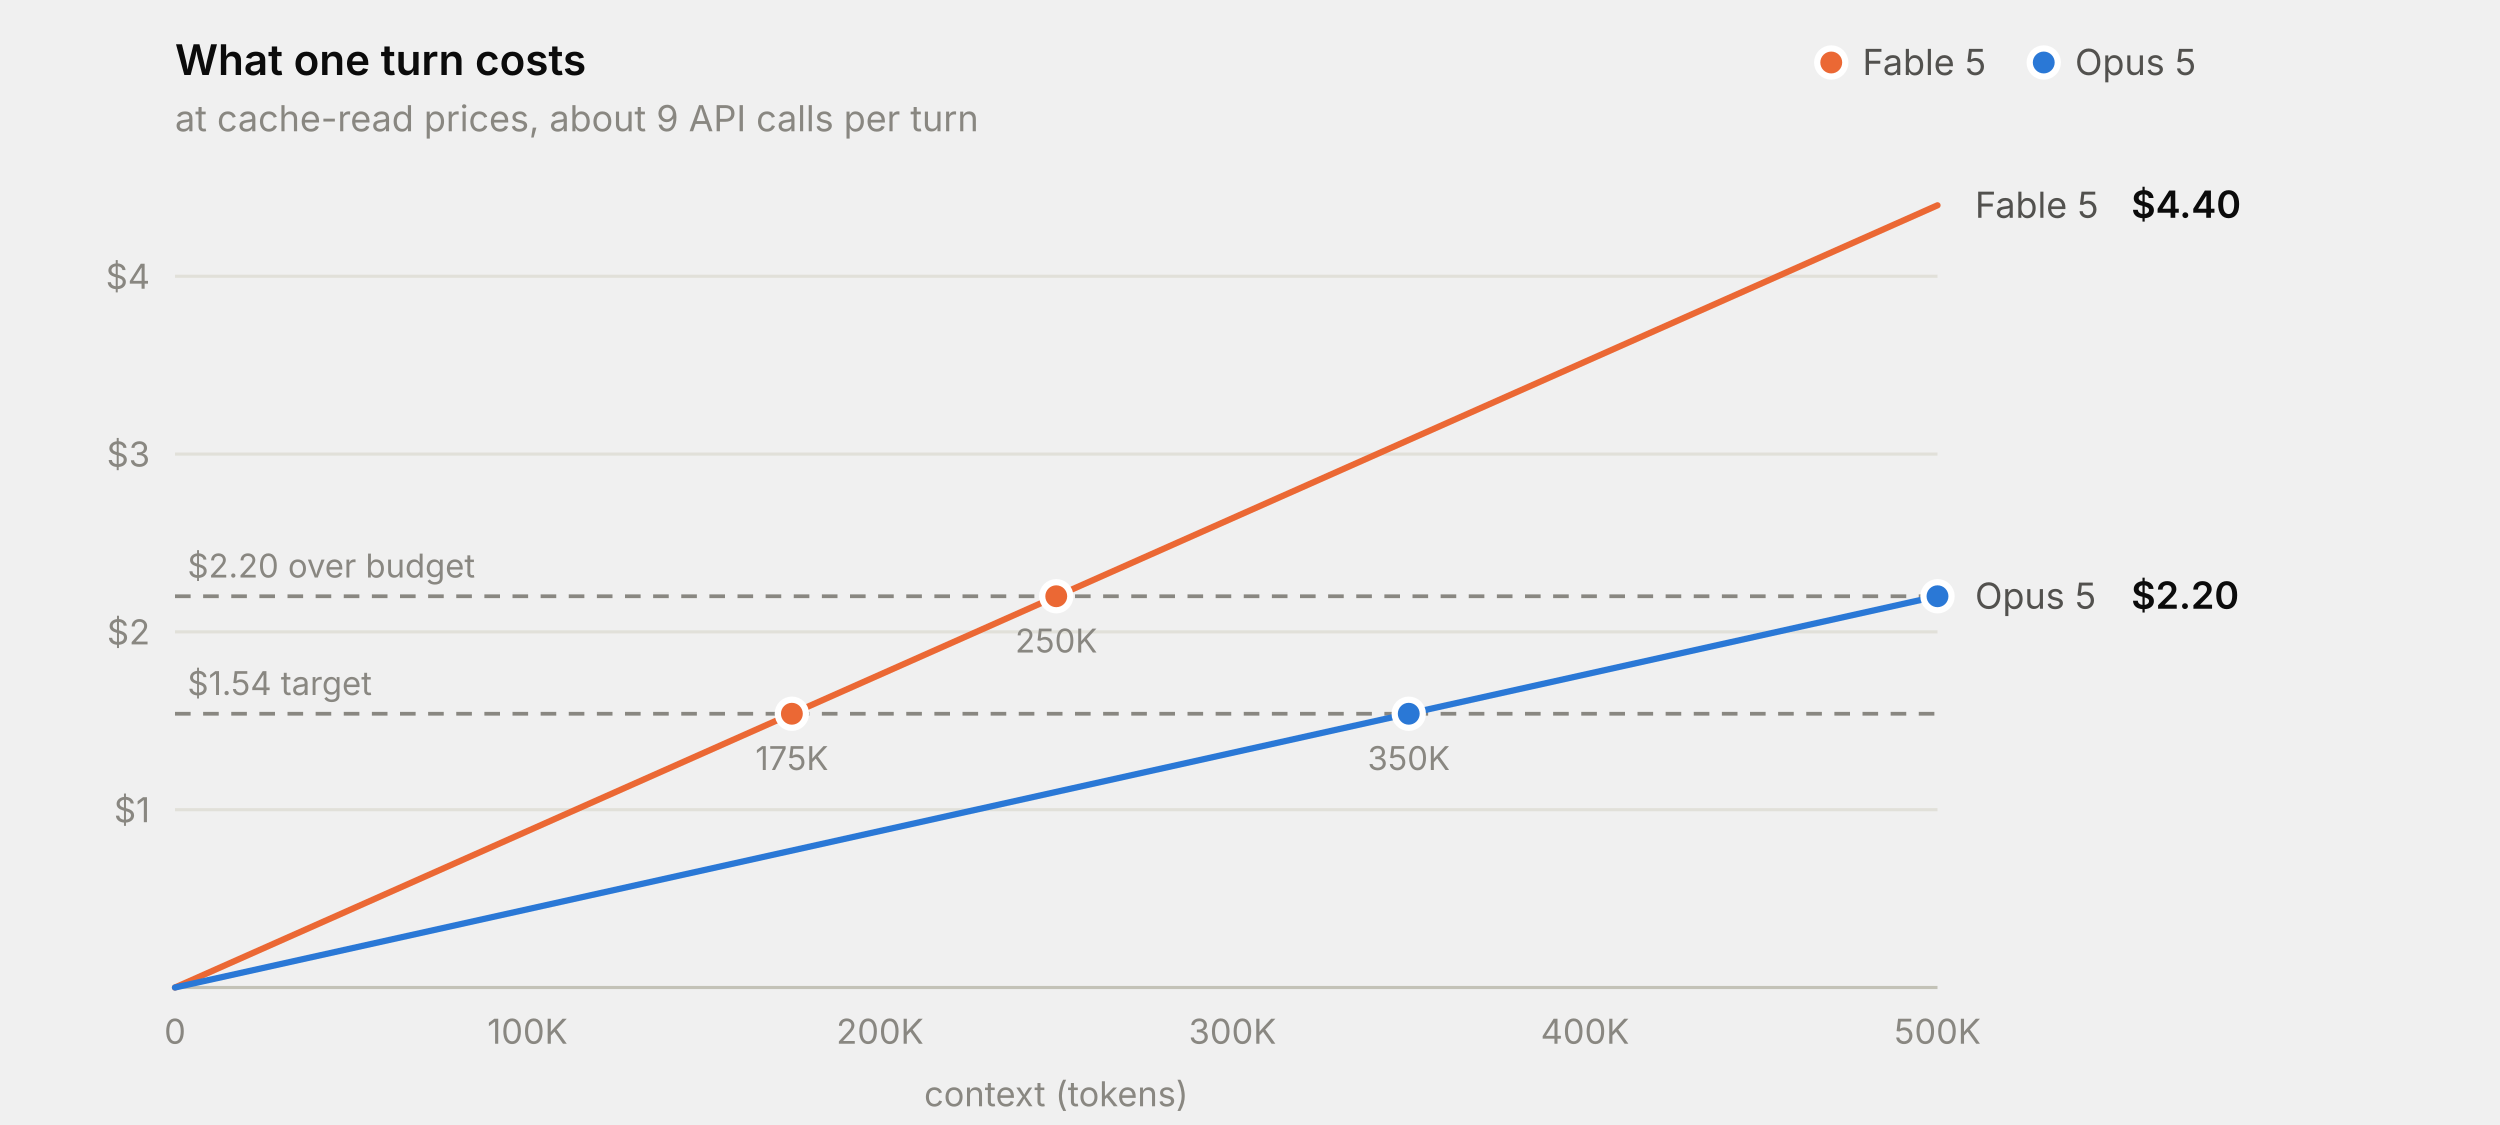
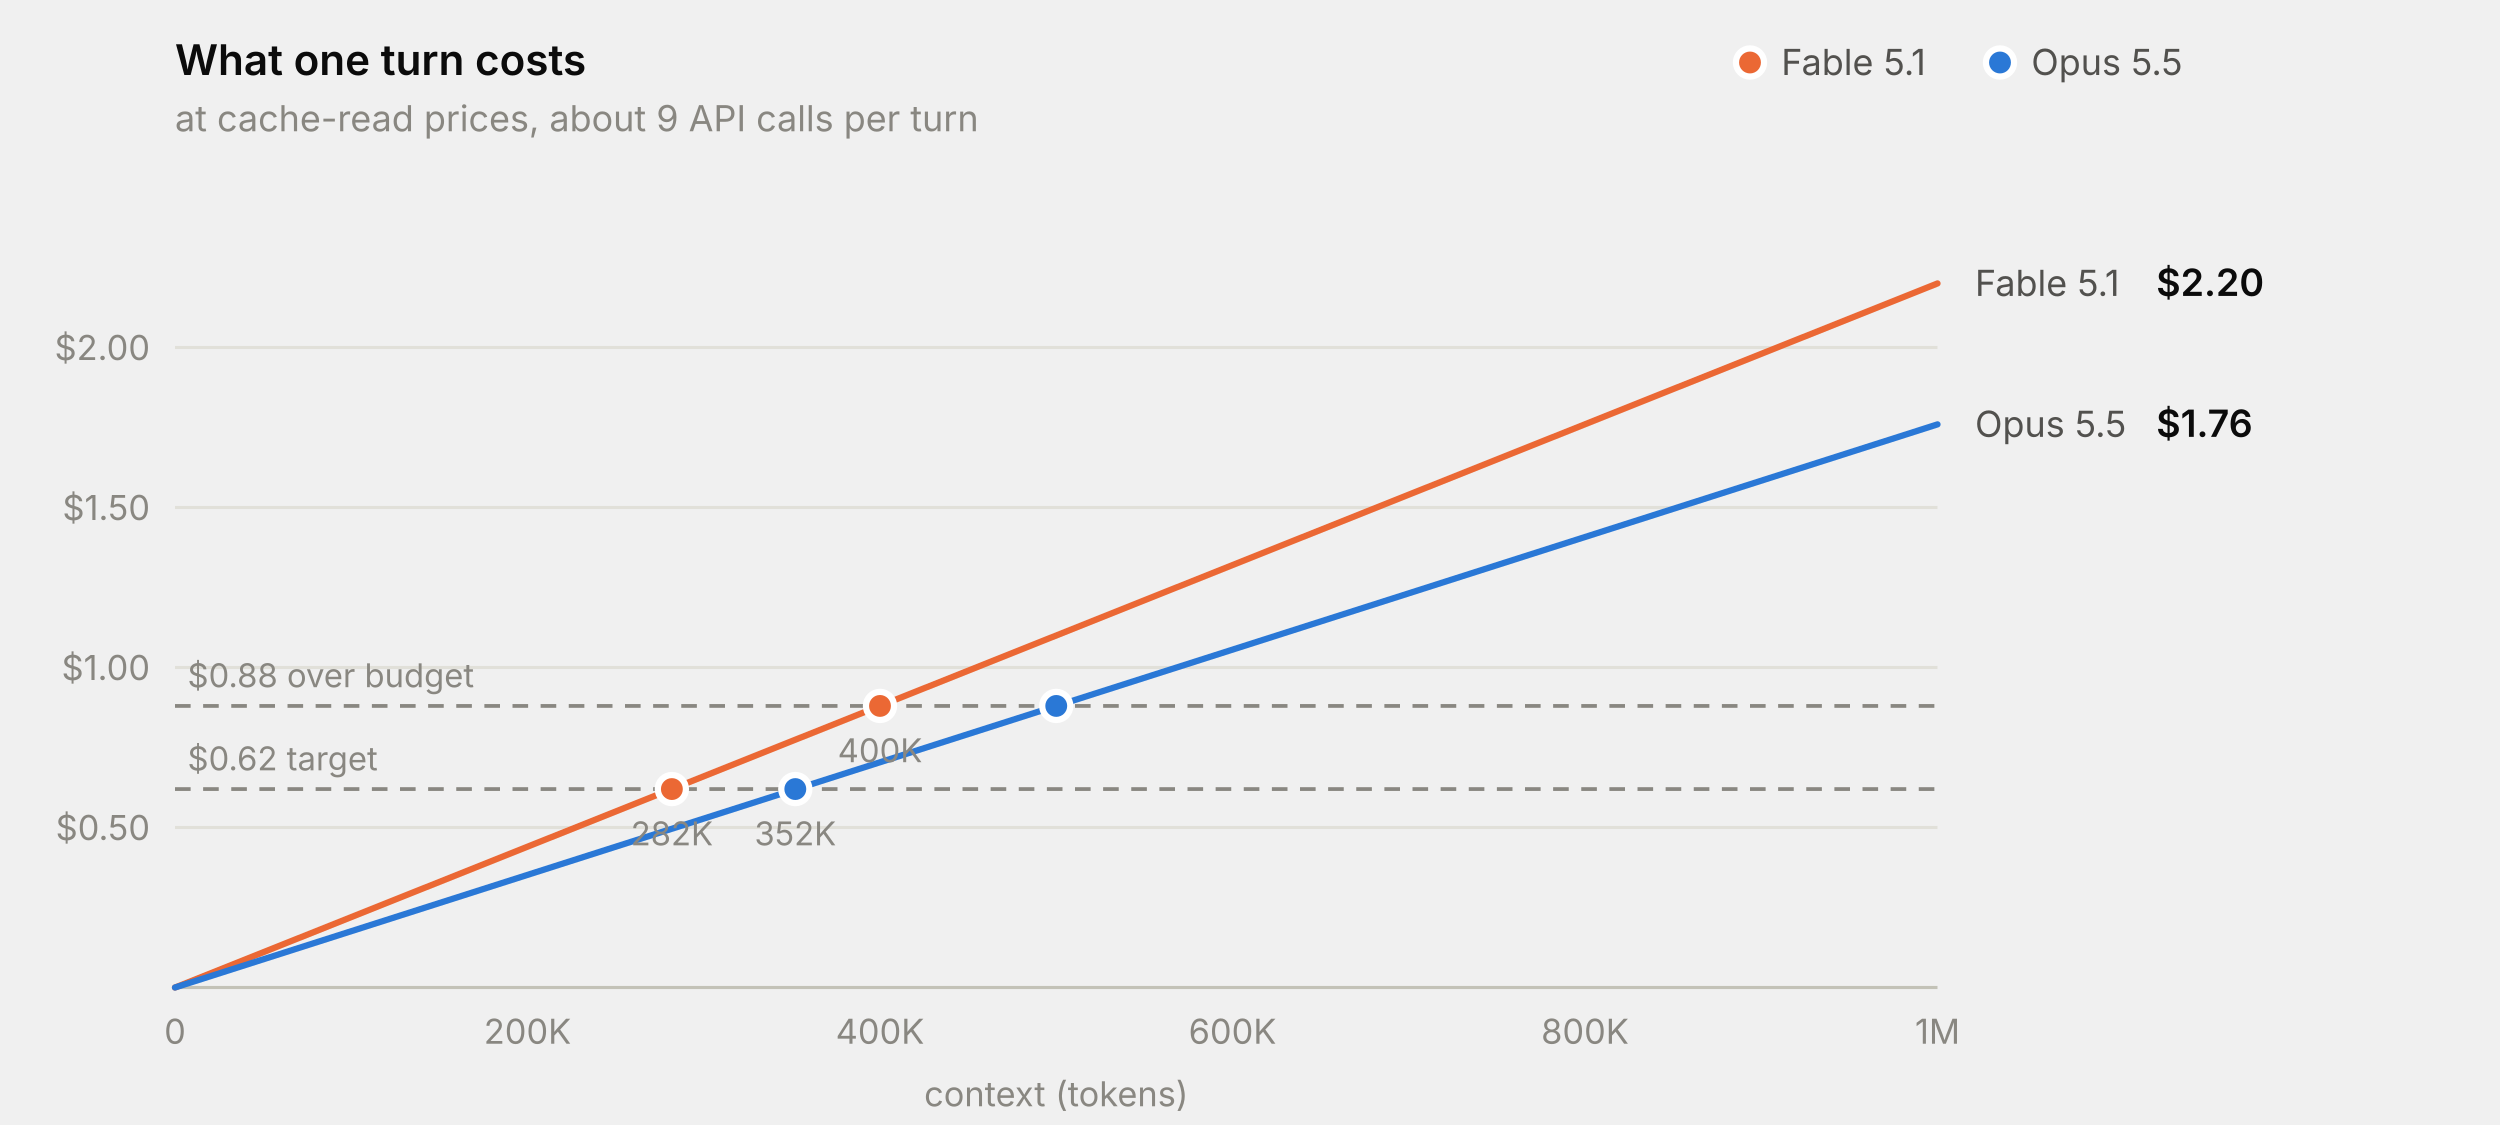
<svg xmlns="http://www.w3.org/2000/svg" width="800" height="360" viewBox="0 0 800 360" font-family="system-ui, -apple-system, Segoe UI, sans-serif">
  <text x="56" y="24" fill="#0b0b0b" font-size="13.5" text-anchor="start" font-weight="600">What one turn costs</text>
  <text x="56" y="42" fill="#898781" font-size="11.5" text-anchor="start">at cache-read prices, about 9 API calls per turn</text>
-   <circle cx="586" cy="20" r="4.5" fill="#eb6834" stroke="#ffffff" stroke-width="2" />
-   <text x="596" y="24" fill="#52514e" font-size="11.5" text-anchor="start">Fable 5</text>
-   <circle cx="654" cy="20" r="4.5" fill="#2a78d6" stroke="#ffffff" stroke-width="2" />
-   <text x="664" y="24" fill="#52514e" font-size="11.5" text-anchor="start">Opus 5</text>
-   <line x1="56" y1="259.1" x2="620" y2="259.1" stroke="#e1e0d9" stroke-width="1" />
-   <text x="48" y="263.1" fill="#898781" font-size="11" text-anchor="end">$1</text>
-   <line x1="56" y1="202.2" x2="620" y2="202.2" stroke="#e1e0d9" stroke-width="1" />
-   <text x="48" y="206.2" fill="#898781" font-size="11" text-anchor="end">$2</text>
-   <line x1="56" y1="145.3" x2="620" y2="145.3" stroke="#e1e0d9" stroke-width="1" />
-   <text x="48" y="149.3" fill="#898781" font-size="11" text-anchor="end">$3</text>
-   <line x1="56" y1="88.4" x2="620" y2="88.4" stroke="#e1e0d9" stroke-width="1" />
-   <text x="48" y="92.4" fill="#898781" font-size="11" text-anchor="end">$4</text>
+   <circle cx="560" cy="20" r="4.5" fill="#eb6834" stroke="#ffffff" stroke-width="2" />
+   <text x="570" y="24" fill="#52514e" font-size="11.5" text-anchor="start">Fable 5.1</text>
+   <circle cx="640" cy="20" r="4.5" fill="#2a78d6" stroke="#ffffff" stroke-width="2" />
+   <text x="650" y="24" fill="#52514e" font-size="11.5" text-anchor="start">Opus 5.5</text>
+   <line x1="56" y1="264.8" x2="620" y2="264.8" stroke="#e1e0d9" stroke-width="1" />
+   <text x="48" y="268.8" fill="#898781" font-size="11" text-anchor="end">$0.50</text>
+   <line x1="56" y1="213.6" x2="620" y2="213.6" stroke="#e1e0d9" stroke-width="1" />
+   <text x="48" y="217.6" fill="#898781" font-size="11" text-anchor="end">$1.00</text>
+   <line x1="56" y1="162.4" x2="620" y2="162.4" stroke="#e1e0d9" stroke-width="1" />
+   <text x="48" y="166.4" fill="#898781" font-size="11" text-anchor="end">$1.50</text>
+   <line x1="56" y1="111.2" x2="620" y2="111.2" stroke="#e1e0d9" stroke-width="1" />
+   <text x="48" y="115.2" fill="#898781" font-size="11" text-anchor="end">$2.00</text>
  <line x1="56" y1="316" x2="620" y2="316" stroke="#c3c2b7" stroke-width="1" />
  <text x="56" y="334" fill="#898781" font-size="11" text-anchor="middle">0</text>
-   <text x="168.8" y="334" fill="#898781" font-size="11" text-anchor="middle">100K</text>
-   <text x="281.6" y="334" fill="#898781" font-size="11" text-anchor="middle">200K</text>
-   <text x="394.4" y="334" fill="#898781" font-size="11" text-anchor="middle">300K</text>
-   <text x="507.2" y="334" fill="#898781" font-size="11" text-anchor="middle">400K</text>
-   <text x="620" y="334" fill="#898781" font-size="11" text-anchor="middle">500K</text>
+   <text x="168.8" y="334" fill="#898781" font-size="11" text-anchor="middle">200K</text>
+   <text x="281.6" y="334" fill="#898781" font-size="11" text-anchor="middle">400K</text>
+   <text x="394.4" y="334" fill="#898781" font-size="11" text-anchor="middle">600K</text>
+   <text x="507.2" y="334" fill="#898781" font-size="11" text-anchor="middle">800K</text>
+   <text x="620" y="334" fill="#898781" font-size="11" text-anchor="middle">1M</text>
  <text x="338" y="354" fill="#898781" font-size="11" text-anchor="middle">context (tokens)</text>
-   <line x1="56" y1="228.4" x2="620" y2="228.4" stroke="#898781" stroke-width="1.2" stroke-dasharray="5 4" />
-   <text x="60" y="222.4" fill="#898781" font-size="10.5" text-anchor="start">$1.54 target</text>
-   <line x1="56" y1="190.8" x2="620" y2="190.8" stroke="#898781" stroke-width="1.2" stroke-dasharray="5 4" />
-   <text x="60" y="184.8" fill="#898781" font-size="10.5" text-anchor="start">$2.20 over budget</text>
-   <polyline points="56,316 620,65.7" fill="none" stroke="#eb6834" stroke-width="2" stroke-linecap="round" stroke-linejoin="round" />
-   <polyline points="56,316 620,190.8" fill="none" stroke="#2a78d6" stroke-width="2" stroke-linecap="round" stroke-linejoin="round" />
-   <circle cx="253.4" cy="228.4" r="4.5" fill="#eb6834" stroke="#ffffff" stroke-width="2" />
-   <text x="253.4" y="246.4" fill="#898781" font-size="10.5" text-anchor="middle">175K</text>
-   <circle cx="338" cy="190.8" r="4.5" fill="#eb6834" stroke="#ffffff" stroke-width="2" />
-   <text x="338" y="208.8" fill="#898781" font-size="10.5" text-anchor="middle">250K</text>
-   <circle cx="450.8" cy="228.4" r="4.5" fill="#2a78d6" stroke="#ffffff" stroke-width="2" />
-   <text x="450.8" y="246.4" fill="#898781" font-size="10.5" text-anchor="middle">350K</text>
-   <circle cx="620" cy="190.8" r="4.5" fill="#2a78d6" stroke="#ffffff" stroke-width="2" />
-   <text x="632" y="69.7" fill="#52514e" font-size="11.5" text-anchor="start">Fable 5</text>
-   <text x="682" y="69.7" fill="#0b0b0b" font-size="12" text-anchor="start" font-weight="600">$4.40</text>
-   <text x="632" y="194.8" fill="#52514e" font-size="11.5" text-anchor="start">Opus 5</text>
-   <text x="682" y="194.8" fill="#0b0b0b" font-size="12" text-anchor="start" font-weight="600">$2.20</text>
+   <line x1="56" y1="252.5" x2="620" y2="252.5" stroke="#898781" stroke-width="1.2" stroke-dasharray="5 4" />
+   <text x="60" y="246.5" fill="#898781" font-size="10.5" text-anchor="start">$0.62 target</text>
+   <line x1="56" y1="225.9" x2="620" y2="225.9" stroke="#898781" stroke-width="1.2" stroke-dasharray="5 4" />
+   <text x="60" y="219.9" fill="#898781" font-size="10.5" text-anchor="start">$0.88 over budget</text>
+   <polyline points="56,316 620,90.7" fill="none" stroke="#eb6834" stroke-width="2" stroke-linecap="round" stroke-linejoin="round" />
+   <polyline points="56,316 620,135.8" fill="none" stroke="#2a78d6" stroke-width="2" stroke-linecap="round" stroke-linejoin="round" />
+   <circle cx="215" cy="252.5" r="4.5" fill="#eb6834" stroke="#ffffff" stroke-width="2" />
+   <text x="215" y="270.5" fill="#898781" font-size="10.5" text-anchor="middle">282K</text>
+   <circle cx="281.6" cy="225.9" r="4.5" fill="#eb6834" stroke="#ffffff" stroke-width="2" />
+   <text x="281.6" y="243.9" fill="#898781" font-size="10.5" text-anchor="middle">400K</text>
+   <circle cx="254.5" cy="252.5" r="4.5" fill="#2a78d6" stroke="#ffffff" stroke-width="2" />
+   <text x="254.5" y="270.5" fill="#898781" font-size="10.5" text-anchor="middle">352K</text>
+   <circle cx="338" cy="225.9" r="4.5" fill="#2a78d6" stroke="#ffffff" stroke-width="2" />
+   <text x="632" y="94.7" fill="#52514e" font-size="11.5" text-anchor="start">Fable 5.1</text>
+   <text x="690" y="94.7" fill="#0b0b0b" font-size="12" text-anchor="start" font-weight="600">$2.20</text>
+   <text x="632" y="139.8" fill="#52514e" font-size="11.5" text-anchor="start">Opus 5.5</text>
+   <text x="690" y="139.8" fill="#0b0b0b" font-size="12" text-anchor="start" font-weight="600">$1.76</text>
</svg>
